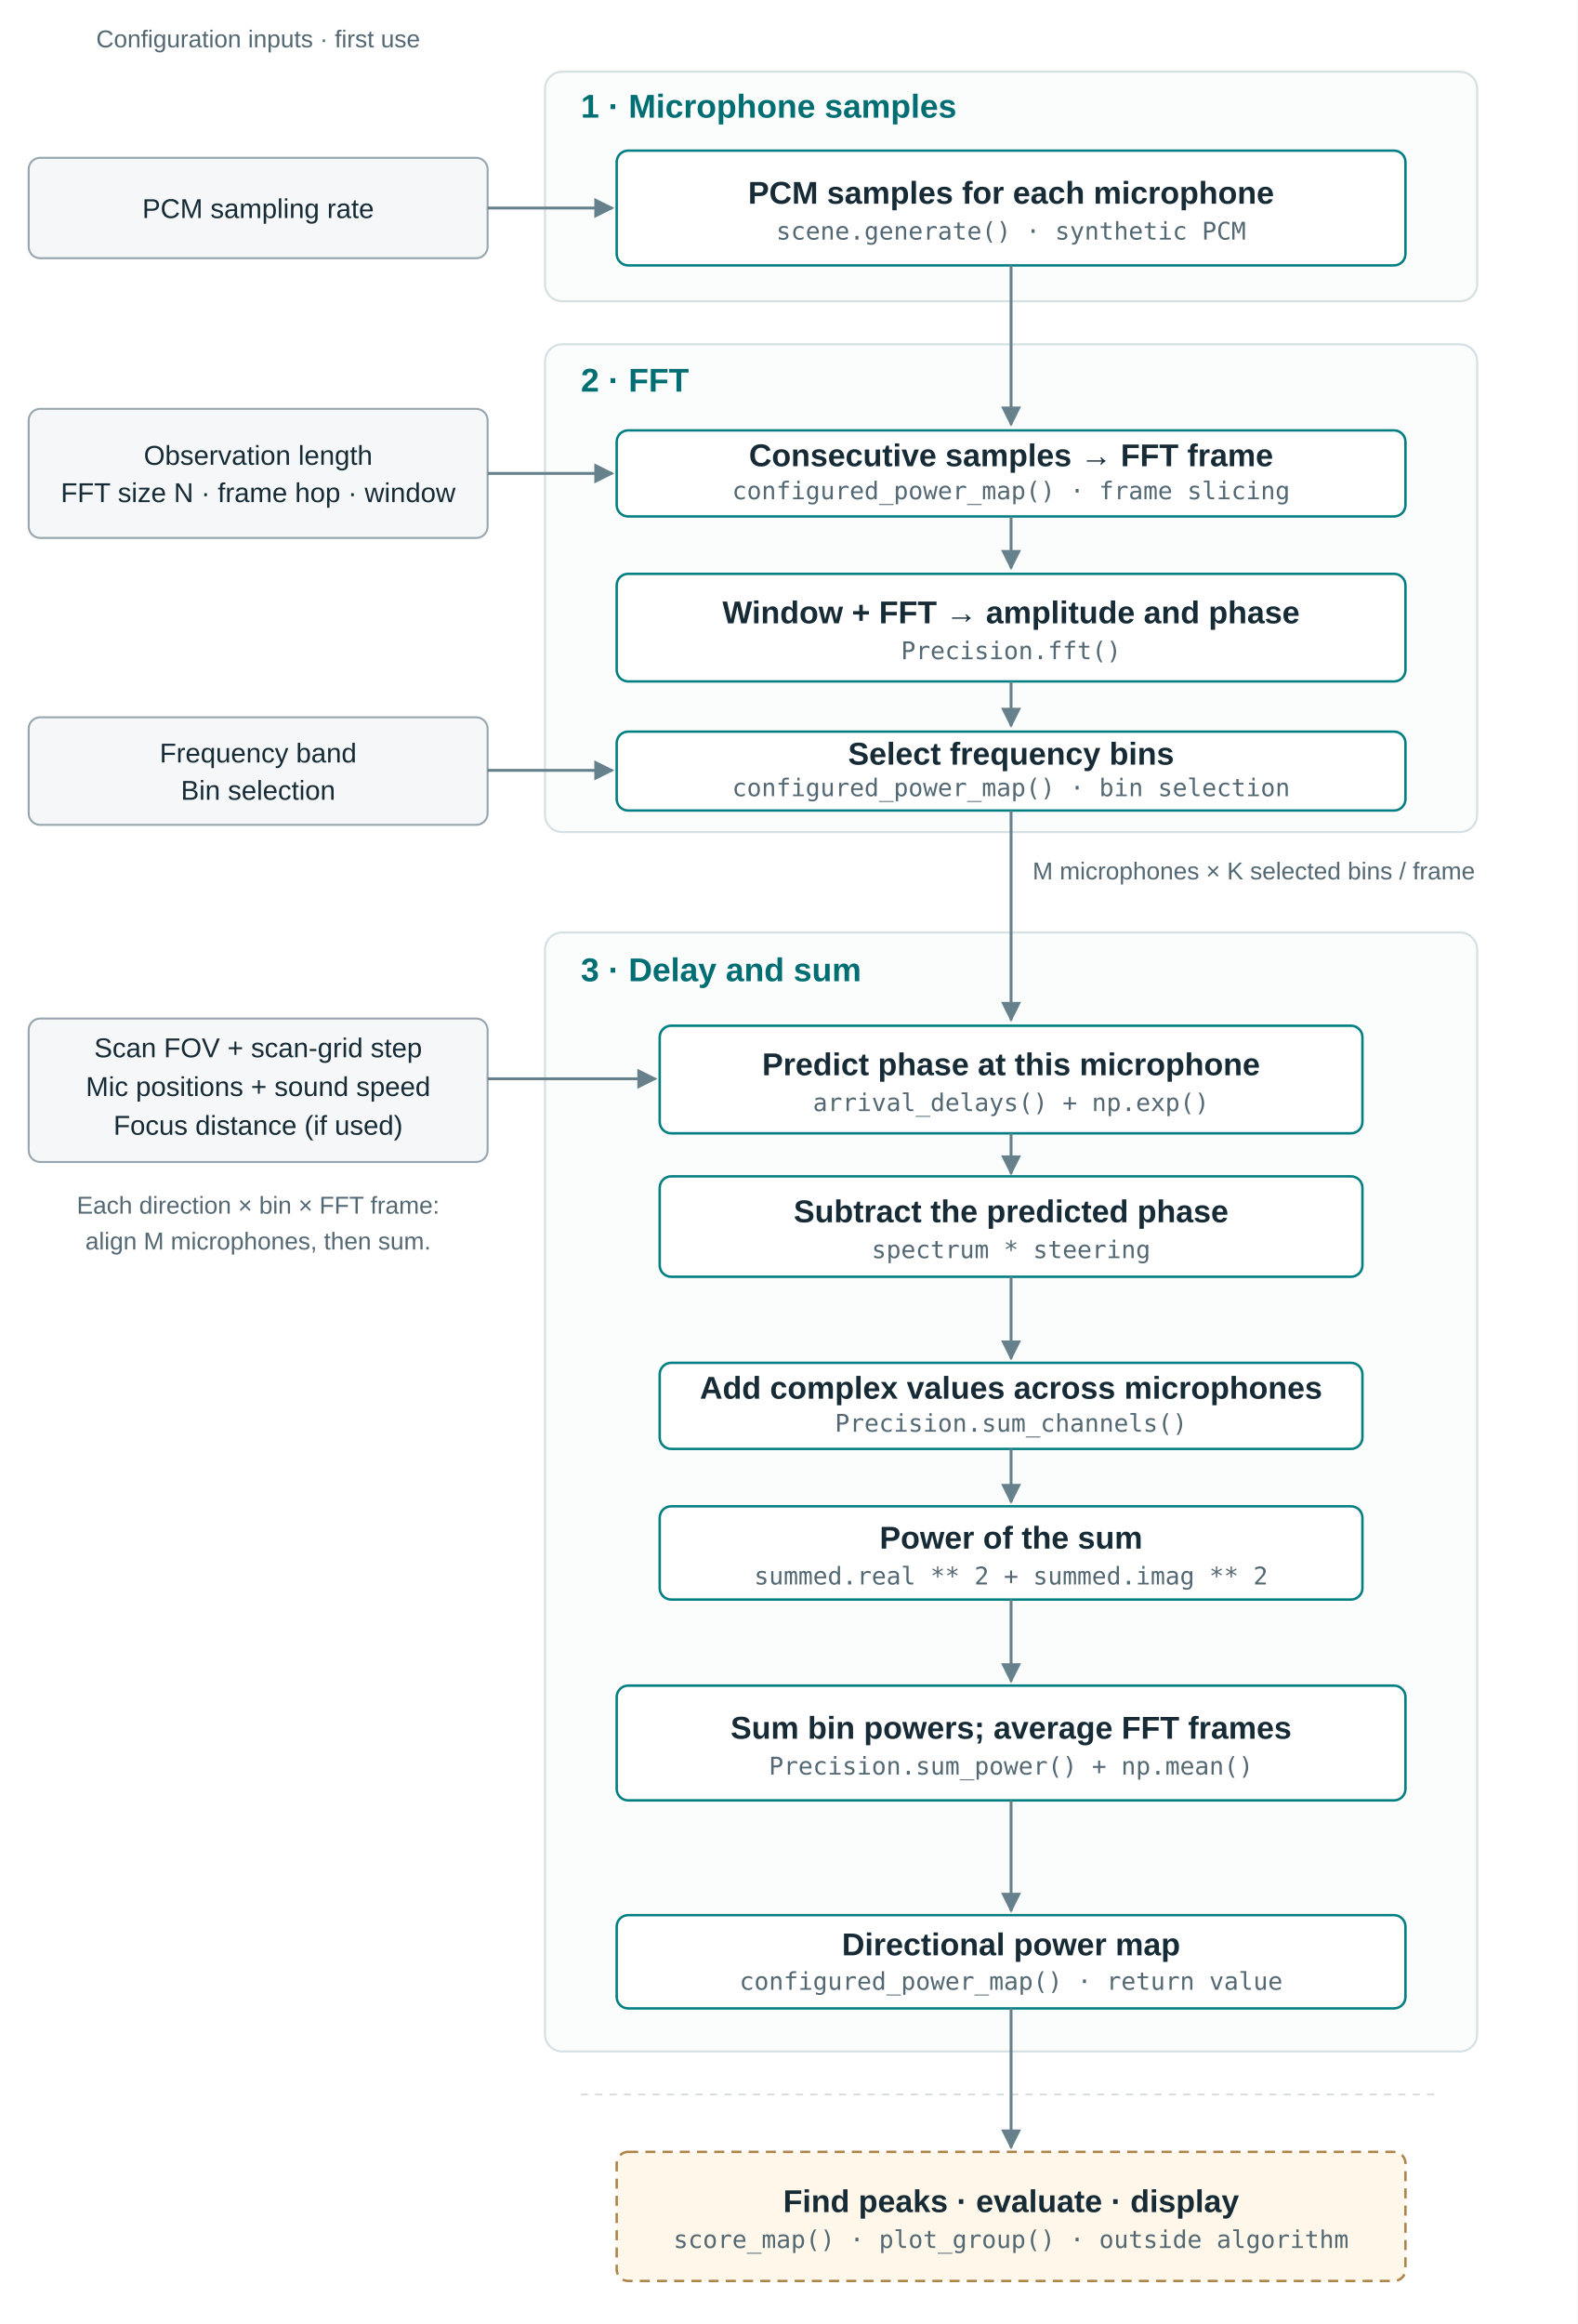
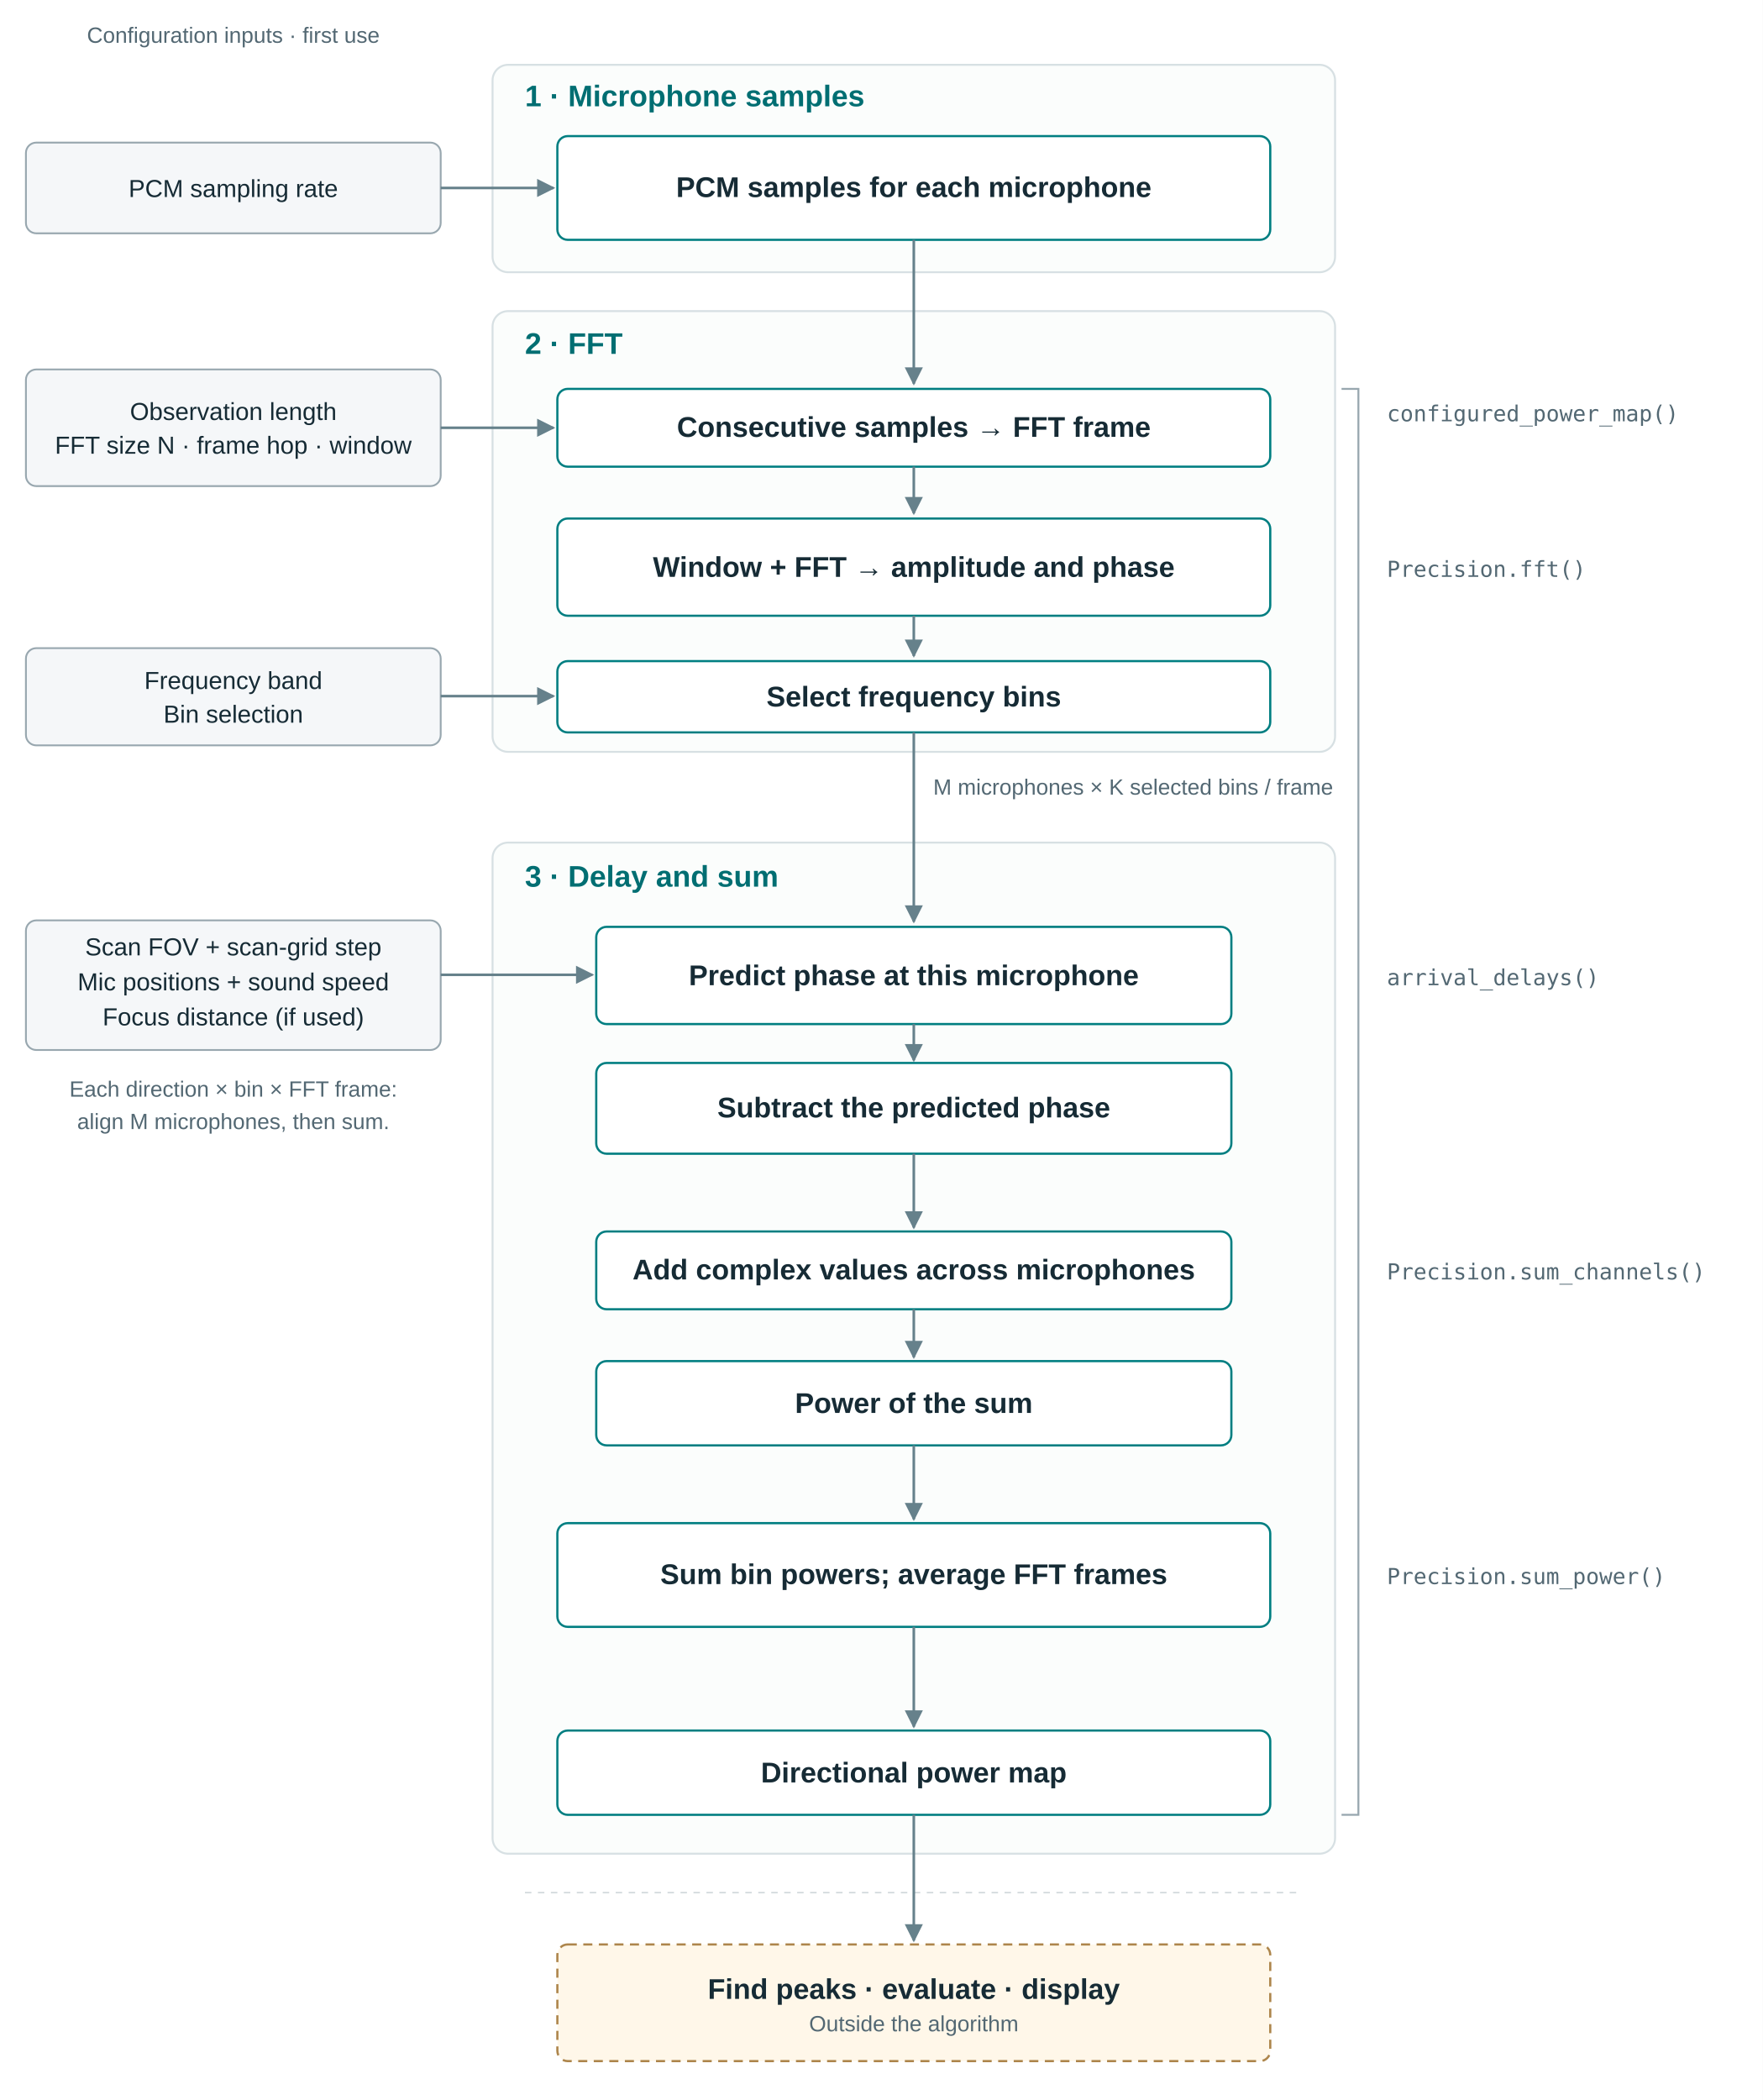
- <svg xmlns="http://www.w3.org/2000/svg" viewBox="0 0 1100 1620" role="img" aria-labelledby="title desc">
+ <svg xmlns="http://www.w3.org/2000/svg" viewBox="0 0 1360 1620" role="img" aria-labelledby="title desc">
  <defs>
    <marker id="arrow" viewBox="0 0 10 10" refX="9" refY="5" markerWidth="7" markerHeight="7" orient="auto">
      <path d="M0 0L10 5L0 10Z" fill="#66818b" />
    </marker>
  </defs>
  <style>text{font-family:'Segoe UI',Arial,sans-serif;fill:#162b35}.label{font-size:22px;font-weight:600}.small{font-size:17px;fill:#536873}.code{font-family:Consolas,monospace;font-size:17px;fill:#536873}.inputtext{font-size:19px}.heading{font-size:23px;font-weight:700;fill:#006e72}.section{fill:#fbfdfc;stroke:#d7e0e3;stroke-width:1.5}.block{fill:white;stroke:#007e81;stroke-width:1.7}.input{fill:#f5f7f9;stroke:#98a7af;stroke-width:1.4}.output{fill:#fff7e9;stroke:#ad854b;stroke-width:1.7;stroke-dasharray:7 5}.arrow{fill:none;stroke:#66818b;stroke-width:2;marker-end:url(#arrow)}</style>
-   <rect width="1100" height="1620" fill="white" />
+   <rect width="1360" height="1620" fill="white" />
  <text x="180" y="33" text-anchor="middle" class="small">Configuration inputs · first use</text>
  <rect x="380" y="50" width="650" height="160" rx="12" class="section" />
  <text x="405" y="82" class="heading">1 · Microphone samples</text>
  <rect x="380" y="240" width="650" height="340" rx="12" class="section" />
  <text x="405" y="273" class="heading">2 · FFT</text>
  <rect x="380" y="650" width="650" height="780" rx="12" class="section" />
  <text x="405" y="684" class="heading">3 · Delay and sum</text>
  <rect x="430" y="105" width="550" height="80" rx="8" class="block" />
-   <text x="705.0" y="142.0" text-anchor="middle" class="label">PCM samples for each microphone</text>
-   <text x="705.0" y="167.0" text-anchor="middle" class="code">scene.generate() · synthetic PCM</text>
+   <text x="705.0" y="152" text-anchor="middle" class="label">PCM samples for each microphone</text>
  <rect x="20" y="110" width="320" height="70" rx="8" class="input" />
  <text x="180" y="152.0" text-anchor="middle" class="inputtext">PCM sampling rate</text>
  <path d="M340 145H427" class="arrow" />
  <path d="M705 185V296" class="arrow" />
  <rect x="430" y="300" width="550" height="60" rx="8" class="block" />
-   <text x="705.0" y="325" text-anchor="middle" class="label">Consecutive samples → FFT frame</text>
-   <text x="705" y="348" text-anchor="middle" class="code">configured_power_map() · frame slicing</text>
+   <text x="705.0" y="337" text-anchor="middle" class="label">Consecutive samples → FFT frame</text>
  <rect x="20" y="285" width="320" height="90" rx="8" class="input" />
  <text x="180" y="324.0" text-anchor="middle" class="inputtext">Observation length</text>
  <text x="180" y="350.0" text-anchor="middle" class="inputtext">FFT size N · frame hop · window</text>
  <path d="M340 330H427" class="arrow" />
  <path d="M705 360V396" class="arrow" />
  <rect x="430" y="400" width="550" height="75" rx="8" class="block" />
-   <text x="705.0" y="434.5" text-anchor="middle" class="label">Window + FFT → amplitude and phase</text>
-   <text x="705.0" y="459.5" text-anchor="middle" class="code">Precision.fft()</text>
+   <text x="705.0" y="445" text-anchor="middle" class="label">Window + FFT → amplitude and phase</text>
  <path d="M705 475V506" class="arrow" />
  <rect x="430" y="510" width="550" height="55" rx="8" class="block" />
-   <text x="705.0" y="533" text-anchor="middle" class="label">Select frequency bins</text>
-   <text x="705" y="555" text-anchor="middle" class="code">configured_power_map() · bin selection</text>
+   <text x="705.0" y="545" text-anchor="middle" class="label">Select frequency bins</text>
  <rect x="20" y="500" width="320" height="75" rx="8" class="input" />
  <text x="180" y="531.5" text-anchor="middle" class="inputtext">Frequency band</text>
  <text x="180" y="557.5" text-anchor="middle" class="inputtext">Bin selection</text>
  <path d="M340 537H427" class="arrow" />
  <path d="M705 565V711" class="arrow" />
  <text x="720" y="613" class="small">M microphones × K selected bins / frame</text>
  <rect x="460" y="715" width="490" height="75" rx="8" class="block" />
-   <text x="705.0" y="749.5" text-anchor="middle" class="label">Predict phase at this microphone</text>
-   <text x="705.0" y="774.5" text-anchor="middle" class="code">arrival_delays() + np.exp()</text>
+   <text x="705.0" y="760" text-anchor="middle" class="label">Predict phase at this microphone</text>
  <rect x="20" y="710" width="320" height="100" rx="8" class="input" />
  <text x="180" y="737" text-anchor="middle" class="inputtext">Scan FOV + scan-grid step</text>
  <text x="180" y="764" text-anchor="middle" class="inputtext">Mic positions + sound speed</text>
  <text x="180" y="791" text-anchor="middle" class="inputtext">Focus distance (if used)</text>
  <path d="M340 752H457" class="arrow" />
  <text x="180" y="846" text-anchor="middle" class="small">Each direction × bin × FFT frame:</text>
  <text x="180" y="871" text-anchor="middle" class="small">align M microphones, then sum.</text>
  <path d="M705 790V818" class="arrow" />
  <rect x="460" y="820" width="490" height="70" rx="8" class="block" />
-   <text x="705.0" y="852" text-anchor="middle" class="label">Subtract the predicted phase</text>
-   <text x="705.0" y="877" text-anchor="middle" class="code">spectrum * steering</text>
+   <text x="705.0" y="862" text-anchor="middle" class="label">Subtract the predicted phase</text>
  <path d="M705 890V947" class="arrow" />
  <rect x="460" y="950" width="490" height="60" rx="8" class="block" />
-   <text x="705.0" y="975" text-anchor="middle" class="label">Add complex values across microphones</text>
-   <text x="705" y="998" text-anchor="middle" class="code">Precision.sum_channels()</text>
+   <text x="705.0" y="987" text-anchor="middle" class="label">Add complex values across microphones</text>
  <path d="M705 1010V1047" class="arrow" />
  <rect x="460" y="1050" width="490" height="65" rx="8" class="block" />
-   <text x="705.0" y="1079.5" text-anchor="middle" class="label">Power of the sum</text>
-   <text x="705.0" y="1104.5" text-anchor="middle" class="code">summed.real ** 2 + summed.imag ** 2</text>
+   <text x="705.0" y="1090" text-anchor="middle" class="label">Power of the sum</text>
  <path d="M705 1115V1172" class="arrow" />
  <rect x="430" y="1175" width="550" height="80" rx="8" class="block" />
-   <text x="705.0" y="1212" text-anchor="middle" class="label">Sum bin powers; average FFT frames</text>
-   <text x="705.0" y="1237" text-anchor="middle" class="code">Precision.sum_power() + np.mean()</text>
+   <text x="705.0" y="1222" text-anchor="middle" class="label">Sum bin powers; average FFT frames</text>
  <path d="M705 1255V1332" class="arrow" />
  <rect x="430" y="1335" width="550" height="65" rx="8" class="block" />
-   <text x="705.0" y="1363" text-anchor="middle" class="label">Directional power map</text>
-   <text x="705" y="1387" text-anchor="middle" class="code">configured_power_map() · return value</text>
+   <text x="705.0" y="1375" text-anchor="middle" class="label">Directional power map</text>
  <path d="M405 1460H1005" fill="none" stroke="#ccd4d8" stroke-dasharray="5 5" />
  <path d="M705 1400V1497" class="arrow" />
  <rect x="430" y="1500" width="550" height="90" rx="8" class="output" />
  <text x="705.0" y="1542" text-anchor="middle" class="label">Find peaks · evaluate · display</text>
-   <text x="705.0" y="1567" text-anchor="middle" class="code">score_map() · plot_group() · outside algorithm</text>
+   <text x="705" y="1567" text-anchor="middle" class="small">Outside the algorithm</text>
+   <path d="M1035 300H1048V1400H1035" fill="none" stroke="#98a7af" stroke-width="1.5" />
+   <text x="1070" y="325" class="code">configured_power_map()</text>
+   <text x="1070" y="445" class="code">Precision.fft()</text>
+   <text x="1070" y="760" class="code">arrival_delays()</text>
+   <text x="1070" y="987" class="code">Precision.sum_channels()</text>
+   <text x="1070" y="1222" class="code">Precision.sum_power()</text>
</svg>
